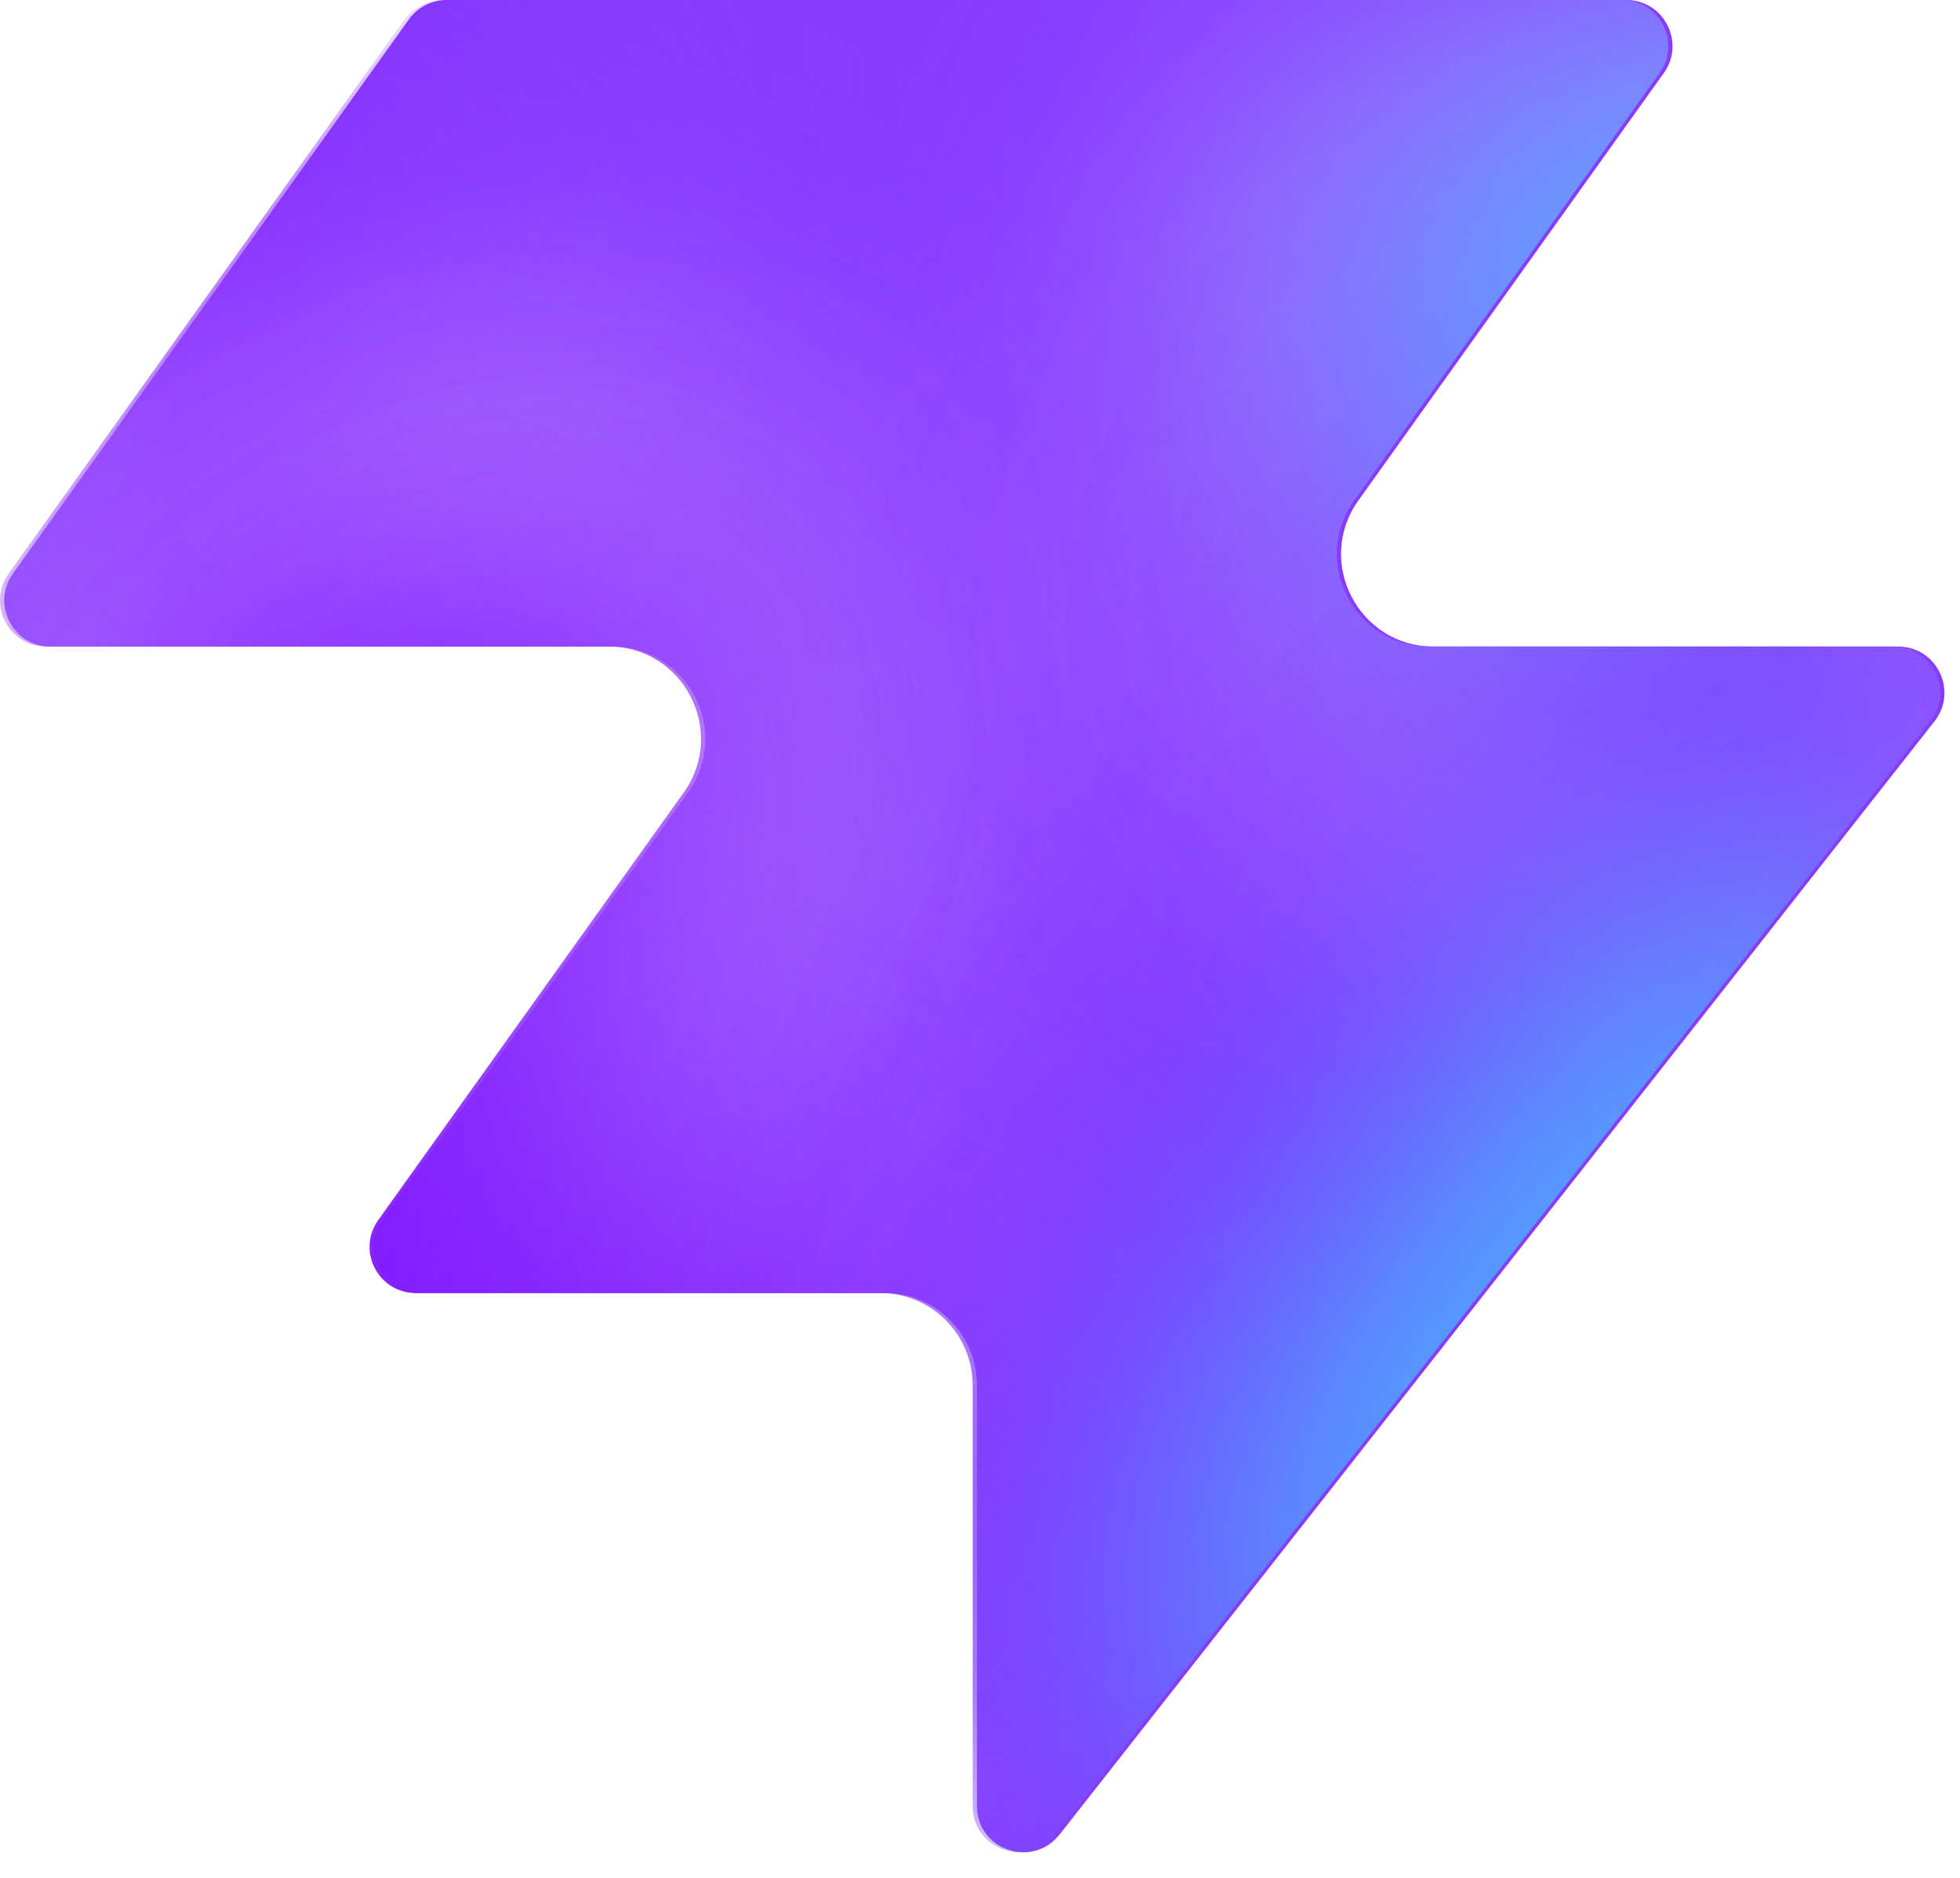
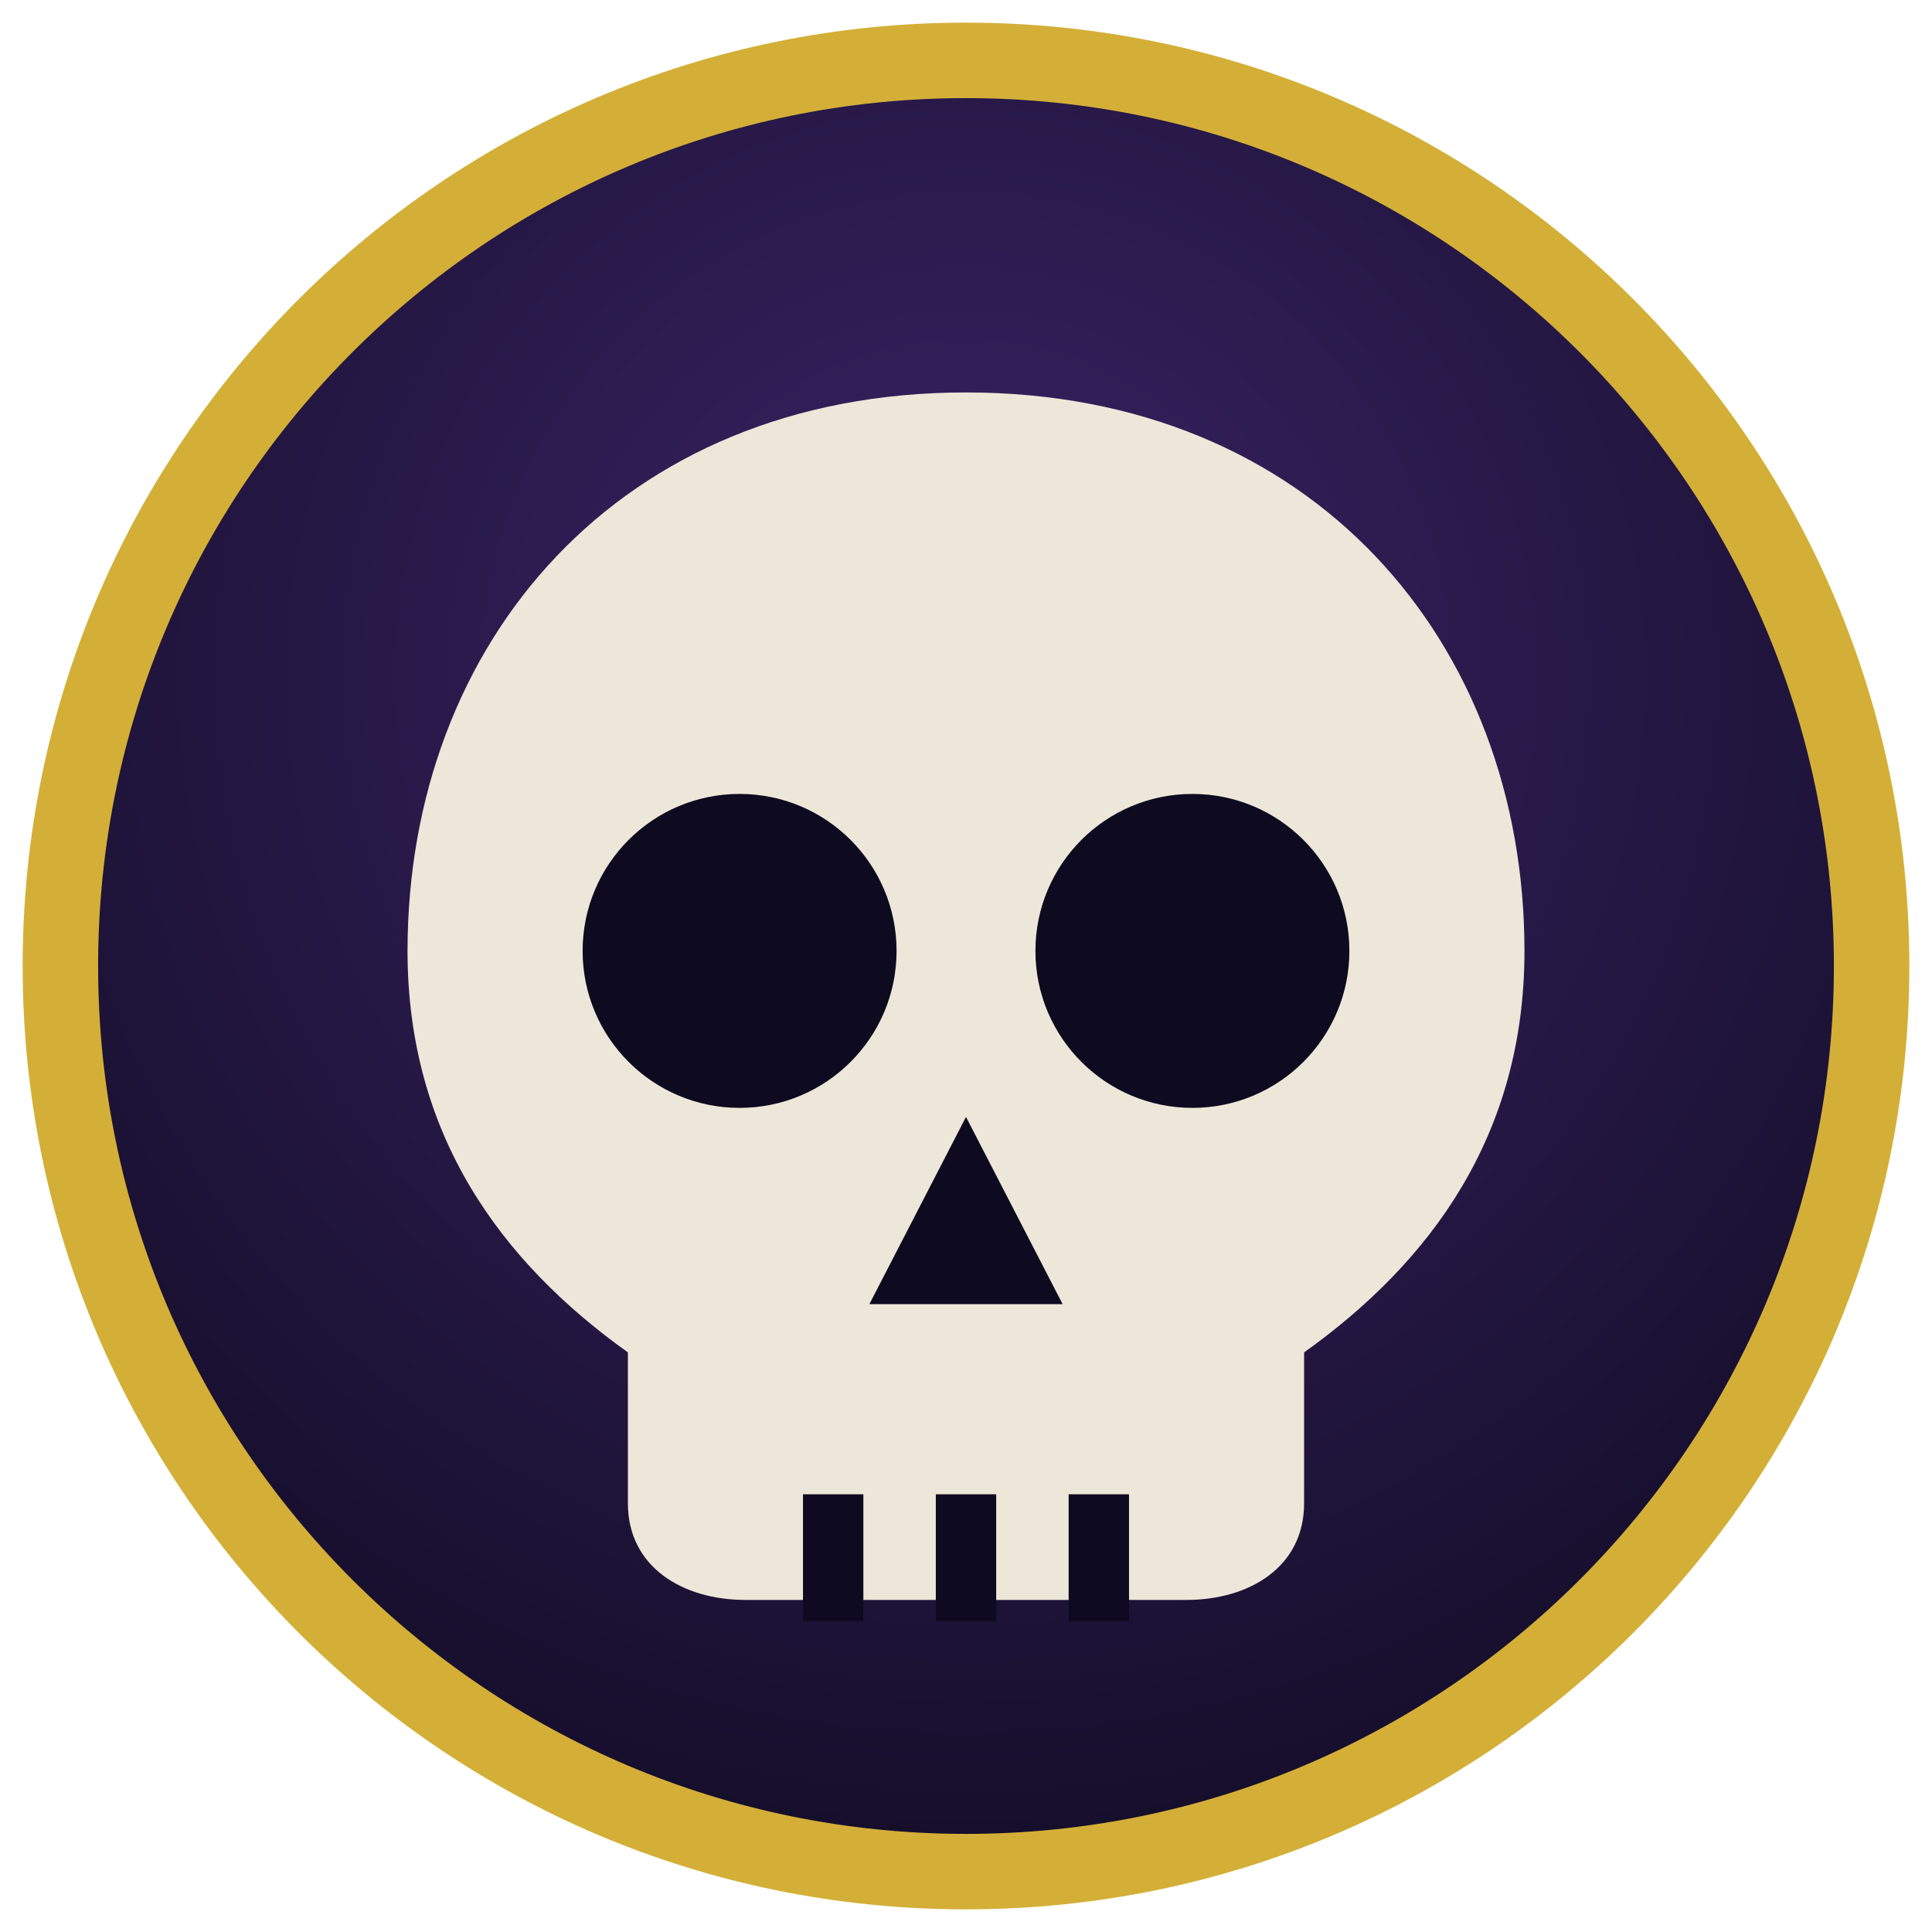
- <svg xmlns="http://www.w3.org/2000/svg" width="48" height="46" fill="none" viewBox="0 0 48 46">
-   <path fill="#863bff" d="M25.946 44.938c-.664.845-2.021.375-2.021-.698V33.937a2.26 2.26 0 0 0-2.262-2.262H10.287c-.92 0-1.456-1.04-.92-1.788l7.48-10.471c1.07-1.497 0-3.578-1.842-3.578H1.237c-.92 0-1.456-1.04-.92-1.788L10.013.474c.214-.297.556-.474.92-.474h28.894c.92 0 1.456 1.04.92 1.788l-7.48 10.471c-1.07 1.498 0 3.579 1.842 3.579h11.377c.943 0 1.473 1.088.89 1.83L25.947 44.94z" style="fill:#863bff;fill:color(display-p3 .525 .23 1);fill-opacity:1" />
-   <mask id="a" width="48" height="46" x="0" y="0" maskUnits="userSpaceOnUse" style="mask-type:alpha">
-     <path fill="#000" d="M25.842 44.938c-.664.844-2.021.375-2.021-.698V33.937a2.26 2.26 0 0 0-2.262-2.262H10.183c-.92 0-1.456-1.04-.92-1.788l7.48-10.471c1.07-1.498 0-3.579-1.842-3.579H1.133c-.92 0-1.456-1.04-.92-1.787L9.91.473c.214-.297.556-.474.92-.474h28.894c.92 0 1.456 1.04.92 1.788l-7.48 10.471c-1.07 1.498 0 3.578 1.842 3.578h11.377c.943 0 1.473 1.088.89 1.832L25.843 44.94z" style="fill:#000;fill-opacity:1" />
-   </mask>
-   <g mask="url(#a)">
-     <g filter="url(#b)">
-       <ellipse cx="5.508" cy="14.704" fill="#ede6ff" rx="5.508" ry="14.704" style="fill:#ede6ff;fill:color(display-p3 .927 .903 1);fill-opacity:1" transform="matrix(.00324 1 1 -.00324 -4.47 31.516)" />
-     </g>
-     <g filter="url(#c)">
-       <ellipse cx="10.399" cy="29.851" fill="#ede6ff" rx="10.399" ry="29.851" style="fill:#ede6ff;fill:color(display-p3 .927 .903 1);fill-opacity:1" transform="matrix(.00324 1 1 -.00324 -39.328 7.883)" />
-     </g>
-     <g filter="url(#d)">
-       <ellipse cx="5.508" cy="30.487" fill="#7e14ff" rx="5.508" ry="30.487" style="fill:#7e14ff;fill:color(display-p3 .492 .077 1);fill-opacity:1" transform="rotate(89.814 -25.913 -14.639)scale(1 -1)" />
-     </g>
-     <g filter="url(#e)">
-       <ellipse cx="5.508" cy="30.599" fill="#7e14ff" rx="5.508" ry="30.599" style="fill:#7e14ff;fill:color(display-p3 .492 .077 1);fill-opacity:1" transform="rotate(89.814 -32.644 -3.334)scale(1 -1)" />
-     </g>
-     <g filter="url(#f)">
-       <ellipse cx="5.508" cy="30.599" fill="#7e14ff" rx="5.508" ry="30.599" style="fill:#7e14ff;fill:color(display-p3 .492 .077 1);fill-opacity:1" transform="matrix(.00324 1 1 -.00324 -34.34 30.47)" />
-     </g>
-     <g filter="url(#g)">
-       <ellipse cx="14.072" cy="22.078" fill="#ede6ff" rx="14.072" ry="22.078" style="fill:#ede6ff;fill:color(display-p3 .927 .903 1);fill-opacity:1" transform="rotate(93.35 24.506 48.493)scale(-1 1)" />
-     </g>
-     <g filter="url(#h)">
-       <ellipse cx="3.47" cy="21.501" fill="#7e14ff" rx="3.47" ry="21.501" style="fill:#7e14ff;fill:color(display-p3 .492 .077 1);fill-opacity:1" transform="rotate(89.009 28.708 47.59)scale(-1 1)" />
-     </g>
-     <g filter="url(#i)">
-       <ellipse cx="3.47" cy="21.501" fill="#7e14ff" rx="3.47" ry="21.501" style="fill:#7e14ff;fill:color(display-p3 .492 .077 1);fill-opacity:1" transform="rotate(89.009 28.708 47.59)scale(-1 1)" />
-     </g>
-     <g filter="url(#j)">
-       <ellipse cx=".387" cy="8.972" fill="#7e14ff" rx="4.407" ry="29.108" style="fill:#7e14ff;fill:color(display-p3 .492 .077 1);fill-opacity:1" transform="rotate(39.51 .387 8.972)" />
-     </g>
-     <g filter="url(#k)">
-       <ellipse cx="47.523" cy="-6.092" fill="#7e14ff" rx="4.407" ry="29.108" style="fill:#7e14ff;fill:color(display-p3 .492 .077 1);fill-opacity:1" transform="rotate(37.892 47.523 -6.092)" />
-     </g>
-     <g filter="url(#l)">
-       <ellipse cx="41.412" cy="6.333" fill="#47bfff" rx="5.971" ry="9.665" style="fill:#47bfff;fill:color(display-p3 .28 .748 1);fill-opacity:1" transform="rotate(37.892 41.412 6.333)" />
-     </g>
-     <g filter="url(#m)">
-       <ellipse cx="-1.879" cy="38.332" fill="#7e14ff" rx="4.407" ry="29.108" style="fill:#7e14ff;fill:color(display-p3 .492 .077 1);fill-opacity:1" transform="rotate(37.892 -1.88 38.332)" />
-     </g>
-     <g filter="url(#n)">
-       <ellipse cx="-1.879" cy="38.332" fill="#7e14ff" rx="4.407" ry="29.108" style="fill:#7e14ff;fill:color(display-p3 .492 .077 1);fill-opacity:1" transform="rotate(37.892 -1.88 38.332)" />
-     </g>
-     <g filter="url(#o)">
-       <ellipse cx="35.651" cy="29.907" fill="#7e14ff" rx="4.407" ry="29.108" style="fill:#7e14ff;fill:color(display-p3 .492 .077 1);fill-opacity:1" transform="rotate(37.892 35.651 29.907)" />
-     </g>
-     <g filter="url(#p)">
-       <ellipse cx="38.418" cy="32.4" fill="#47bfff" rx="5.971" ry="15.297" style="fill:#47bfff;fill:color(display-p3 .28 .748 1);fill-opacity:1" transform="rotate(37.892 38.418 32.4)" />
-     </g>
+ <svg xmlns="http://www.w3.org/2000/svg" viewBox="0 0 64 64" width="64" height="64">
+   <defs>
+     <radialGradient id="orb" cx="50%" cy="34%" r="78%">
+       <stop offset="0%" stop-color="#3a2466" />
+       <stop offset="100%" stop-color="#0e0a1f" />
+     </radialGradient>
+   </defs>
+   <circle cx="32" cy="32" r="30" fill="url(#orb)" stroke="#d4af37" stroke-width="2.5" />
+   <path d="M32 13 C20.5 13 13.5 21.3 13.5 31.5 C13.5 37.6 16.6 41.8 20.8 44.8 L20.8 49.8 C20.8 51.9 22.6 53 24.7 53 L39.3 53 C41.4 53 43.2 51.9 43.2 49.8 L43.2 44.8 C47.4 41.8 50.5 37.6 50.5 31.5 C50.5 21.3 43.5 13 32 13 Z" fill="#ece7d8" />
+   <circle cx="24.5" cy="31.5" r="5.2" fill="#0e0a1f" />
+   <circle cx="39.5" cy="31.5" r="5.2" fill="#0e0a1f" />
+   <path d="M32 37 l-3.2 6.2 l6.4 0 z" fill="#0e0a1f" />
+   <g fill="#0e0a1f">
+     <rect x="26.6" y="49.5" width="2" height="4.2" />
+     <rect x="31" y="49.5" width="2" height="4.2" />
+     <rect x="35.4" y="49.5" width="2" height="4.2" />
  </g>
-   <defs>
-     <filter id="b" width="60.045" height="41.654" x="-19.77" y="16.149" color-interpolation-filters="sRGB" filterUnits="userSpaceOnUse">
-       <feFlood flood-opacity="0" result="BackgroundImageFix" />
-       <feBlend in="SourceGraphic" in2="BackgroundImageFix" result="shape" />
-       <feGaussianBlur result="effect1_foregroundBlur_2002_17158" stdDeviation="7.659" />
-     </filter>
-     <filter id="c" width="90.34" height="51.437" x="-54.613" y="-7.533" color-interpolation-filters="sRGB" filterUnits="userSpaceOnUse">
-       <feFlood flood-opacity="0" result="BackgroundImageFix" />
-       <feBlend in="SourceGraphic" in2="BackgroundImageFix" result="shape" />
-       <feGaussianBlur result="effect1_foregroundBlur_2002_17158" stdDeviation="7.659" />
-     </filter>
-     <filter id="d" width="79.355" height="29.4" x="-49.64" y="2.03" color-interpolation-filters="sRGB" filterUnits="userSpaceOnUse">
-       <feFlood flood-opacity="0" result="BackgroundImageFix" />
-       <feBlend in="SourceGraphic" in2="BackgroundImageFix" result="shape" />
-       <feGaussianBlur result="effect1_foregroundBlur_2002_17158" stdDeviation="4.596" />
-     </filter>
-     <filter id="e" width="79.579" height="29.4" x="-45.045" y="20.029" color-interpolation-filters="sRGB" filterUnits="userSpaceOnUse">
-       <feFlood flood-opacity="0" result="BackgroundImageFix" />
-       <feBlend in="SourceGraphic" in2="BackgroundImageFix" result="shape" />
-       <feGaussianBlur result="effect1_foregroundBlur_2002_17158" stdDeviation="4.596" />
-     </filter>
-     <filter id="f" width="79.579" height="29.4" x="-43.513" y="21.178" color-interpolation-filters="sRGB" filterUnits="userSpaceOnUse">
-       <feFlood flood-opacity="0" result="BackgroundImageFix" />
-       <feBlend in="SourceGraphic" in2="BackgroundImageFix" result="shape" />
-       <feGaussianBlur result="effect1_foregroundBlur_2002_17158" stdDeviation="4.596" />
-     </filter>
-     <filter id="g" width="74.749" height="58.852" x="15.756" y="-17.901" color-interpolation-filters="sRGB" filterUnits="userSpaceOnUse">
-       <feFlood flood-opacity="0" result="BackgroundImageFix" />
-       <feBlend in="SourceGraphic" in2="BackgroundImageFix" result="shape" />
-       <feGaussianBlur result="effect1_foregroundBlur_2002_17158" stdDeviation="7.659" />
-     </filter>
-     <filter id="h" width="61.377" height="25.362" x="23.548" y="2.284" color-interpolation-filters="sRGB" filterUnits="userSpaceOnUse">
-       <feFlood flood-opacity="0" result="BackgroundImageFix" />
-       <feBlend in="SourceGraphic" in2="BackgroundImageFix" result="shape" />
-       <feGaussianBlur result="effect1_foregroundBlur_2002_17158" stdDeviation="4.596" />
-     </filter>
-     <filter id="i" width="61.377" height="25.362" x="23.548" y="2.284" color-interpolation-filters="sRGB" filterUnits="userSpaceOnUse">
-       <feFlood flood-opacity="0" result="BackgroundImageFix" />
-       <feBlend in="SourceGraphic" in2="BackgroundImageFix" result="shape" />
-       <feGaussianBlur result="effect1_foregroundBlur_2002_17158" stdDeviation="4.596" />
-     </filter>
-     <filter id="j" width="56.045" height="63.649" x="-27.636" y="-22.853" color-interpolation-filters="sRGB" filterUnits="userSpaceOnUse">
-       <feFlood flood-opacity="0" result="BackgroundImageFix" />
-       <feBlend in="SourceGraphic" in2="BackgroundImageFix" result="shape" />
-       <feGaussianBlur result="effect1_foregroundBlur_2002_17158" stdDeviation="4.596" />
-     </filter>
-     <filter id="k" width="54.814" height="64.646" x="20.116" y="-38.415" color-interpolation-filters="sRGB" filterUnits="userSpaceOnUse">
-       <feFlood flood-opacity="0" result="BackgroundImageFix" />
-       <feBlend in="SourceGraphic" in2="BackgroundImageFix" result="shape" />
-       <feGaussianBlur result="effect1_foregroundBlur_2002_17158" stdDeviation="4.596" />
-     </filter>
-     <filter id="l" width="33.541" height="35.313" x="24.641" y="-11.323" color-interpolation-filters="sRGB" filterUnits="userSpaceOnUse">
-       <feFlood flood-opacity="0" result="BackgroundImageFix" />
-       <feBlend in="SourceGraphic" in2="BackgroundImageFix" result="shape" />
-       <feGaussianBlur result="effect1_foregroundBlur_2002_17158" stdDeviation="4.596" />
-     </filter>
-     <filter id="m" width="54.814" height="64.646" x="-29.286" y="6.009" color-interpolation-filters="sRGB" filterUnits="userSpaceOnUse">
-       <feFlood flood-opacity="0" result="BackgroundImageFix" />
-       <feBlend in="SourceGraphic" in2="BackgroundImageFix" result="shape" />
-       <feGaussianBlur result="effect1_foregroundBlur_2002_17158" stdDeviation="4.596" />
-     </filter>
-     <filter id="n" width="54.814" height="64.646" x="-29.286" y="6.009" color-interpolation-filters="sRGB" filterUnits="userSpaceOnUse">
-       <feFlood flood-opacity="0" result="BackgroundImageFix" />
-       <feBlend in="SourceGraphic" in2="BackgroundImageFix" result="shape" />
-       <feGaussianBlur result="effect1_foregroundBlur_2002_17158" stdDeviation="4.596" />
-     </filter>
-     <filter id="o" width="54.814" height="64.646" x="8.244" y="-2.416" color-interpolation-filters="sRGB" filterUnits="userSpaceOnUse">
-       <feFlood flood-opacity="0" result="BackgroundImageFix" />
-       <feBlend in="SourceGraphic" in2="BackgroundImageFix" result="shape" />
-       <feGaussianBlur result="effect1_foregroundBlur_2002_17158" stdDeviation="4.596" />
-     </filter>
-     <filter id="p" width="39.409" height="43.623" x="18.713" y="10.588" color-interpolation-filters="sRGB" filterUnits="userSpaceOnUse">
-       <feFlood flood-opacity="0" result="BackgroundImageFix" />
-       <feBlend in="SourceGraphic" in2="BackgroundImageFix" result="shape" />
-       <feGaussianBlur result="effect1_foregroundBlur_2002_17158" stdDeviation="4.596" />
-     </filter>
-   </defs>
</svg>
